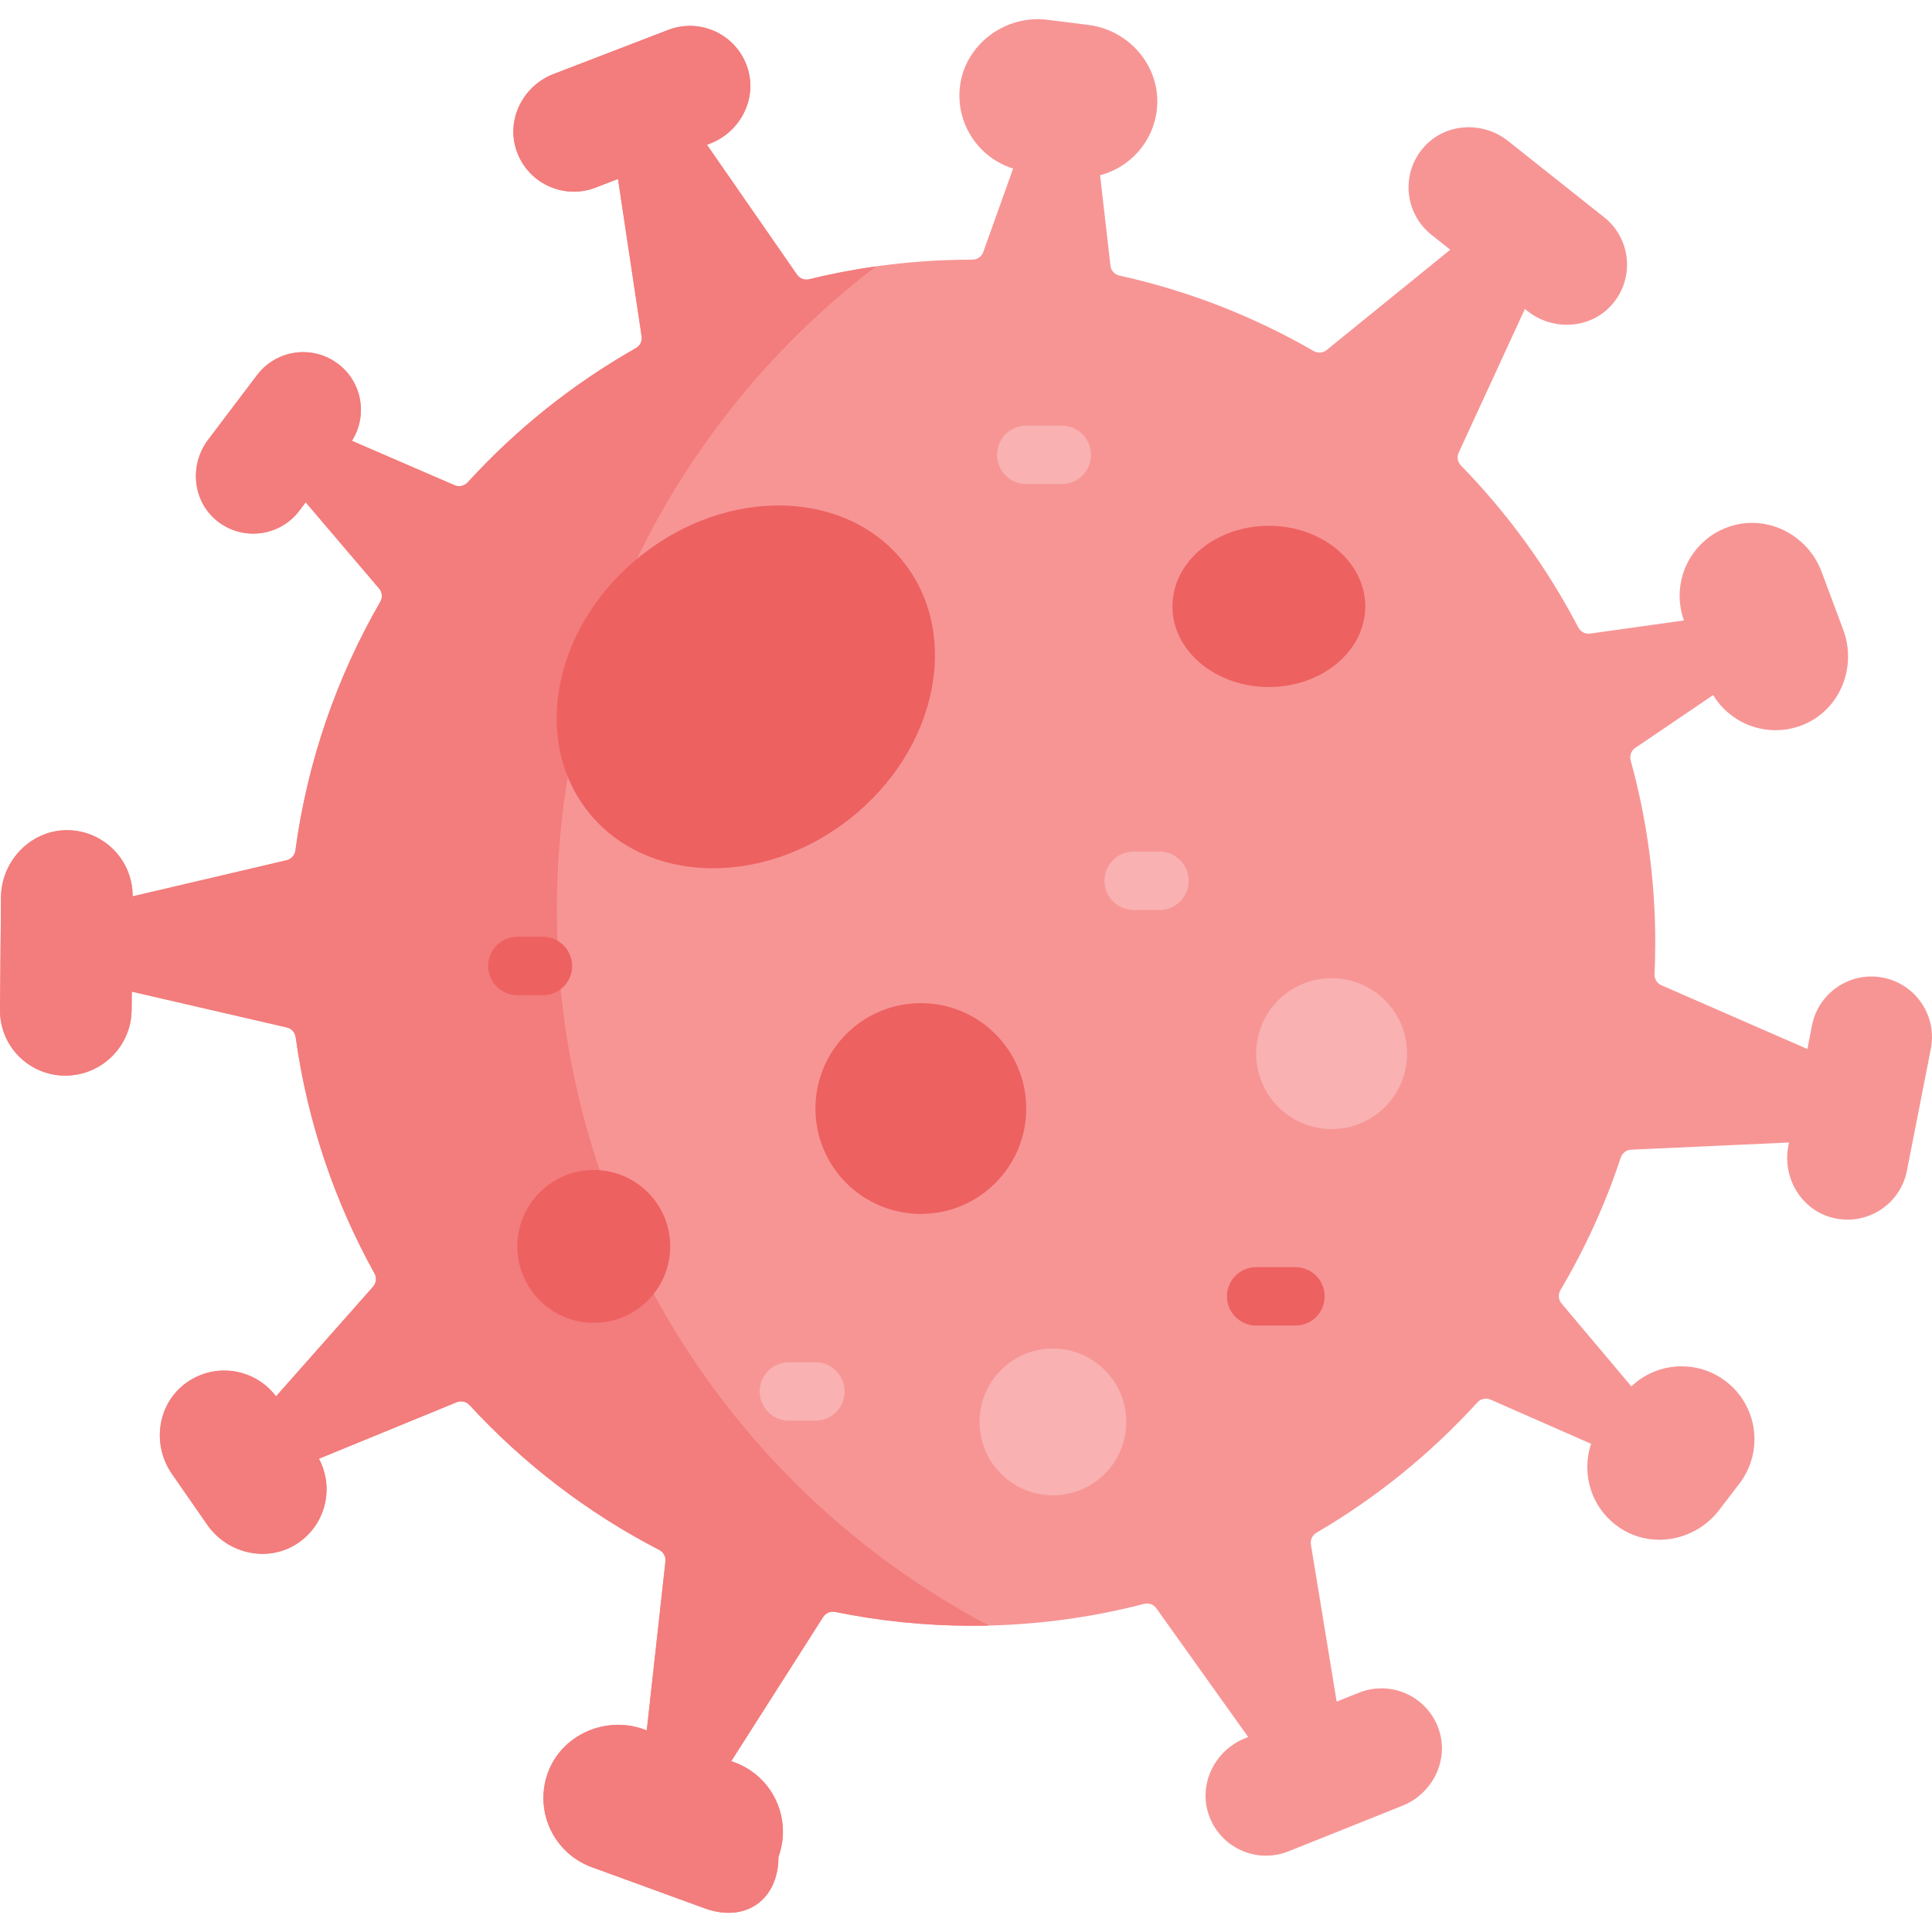
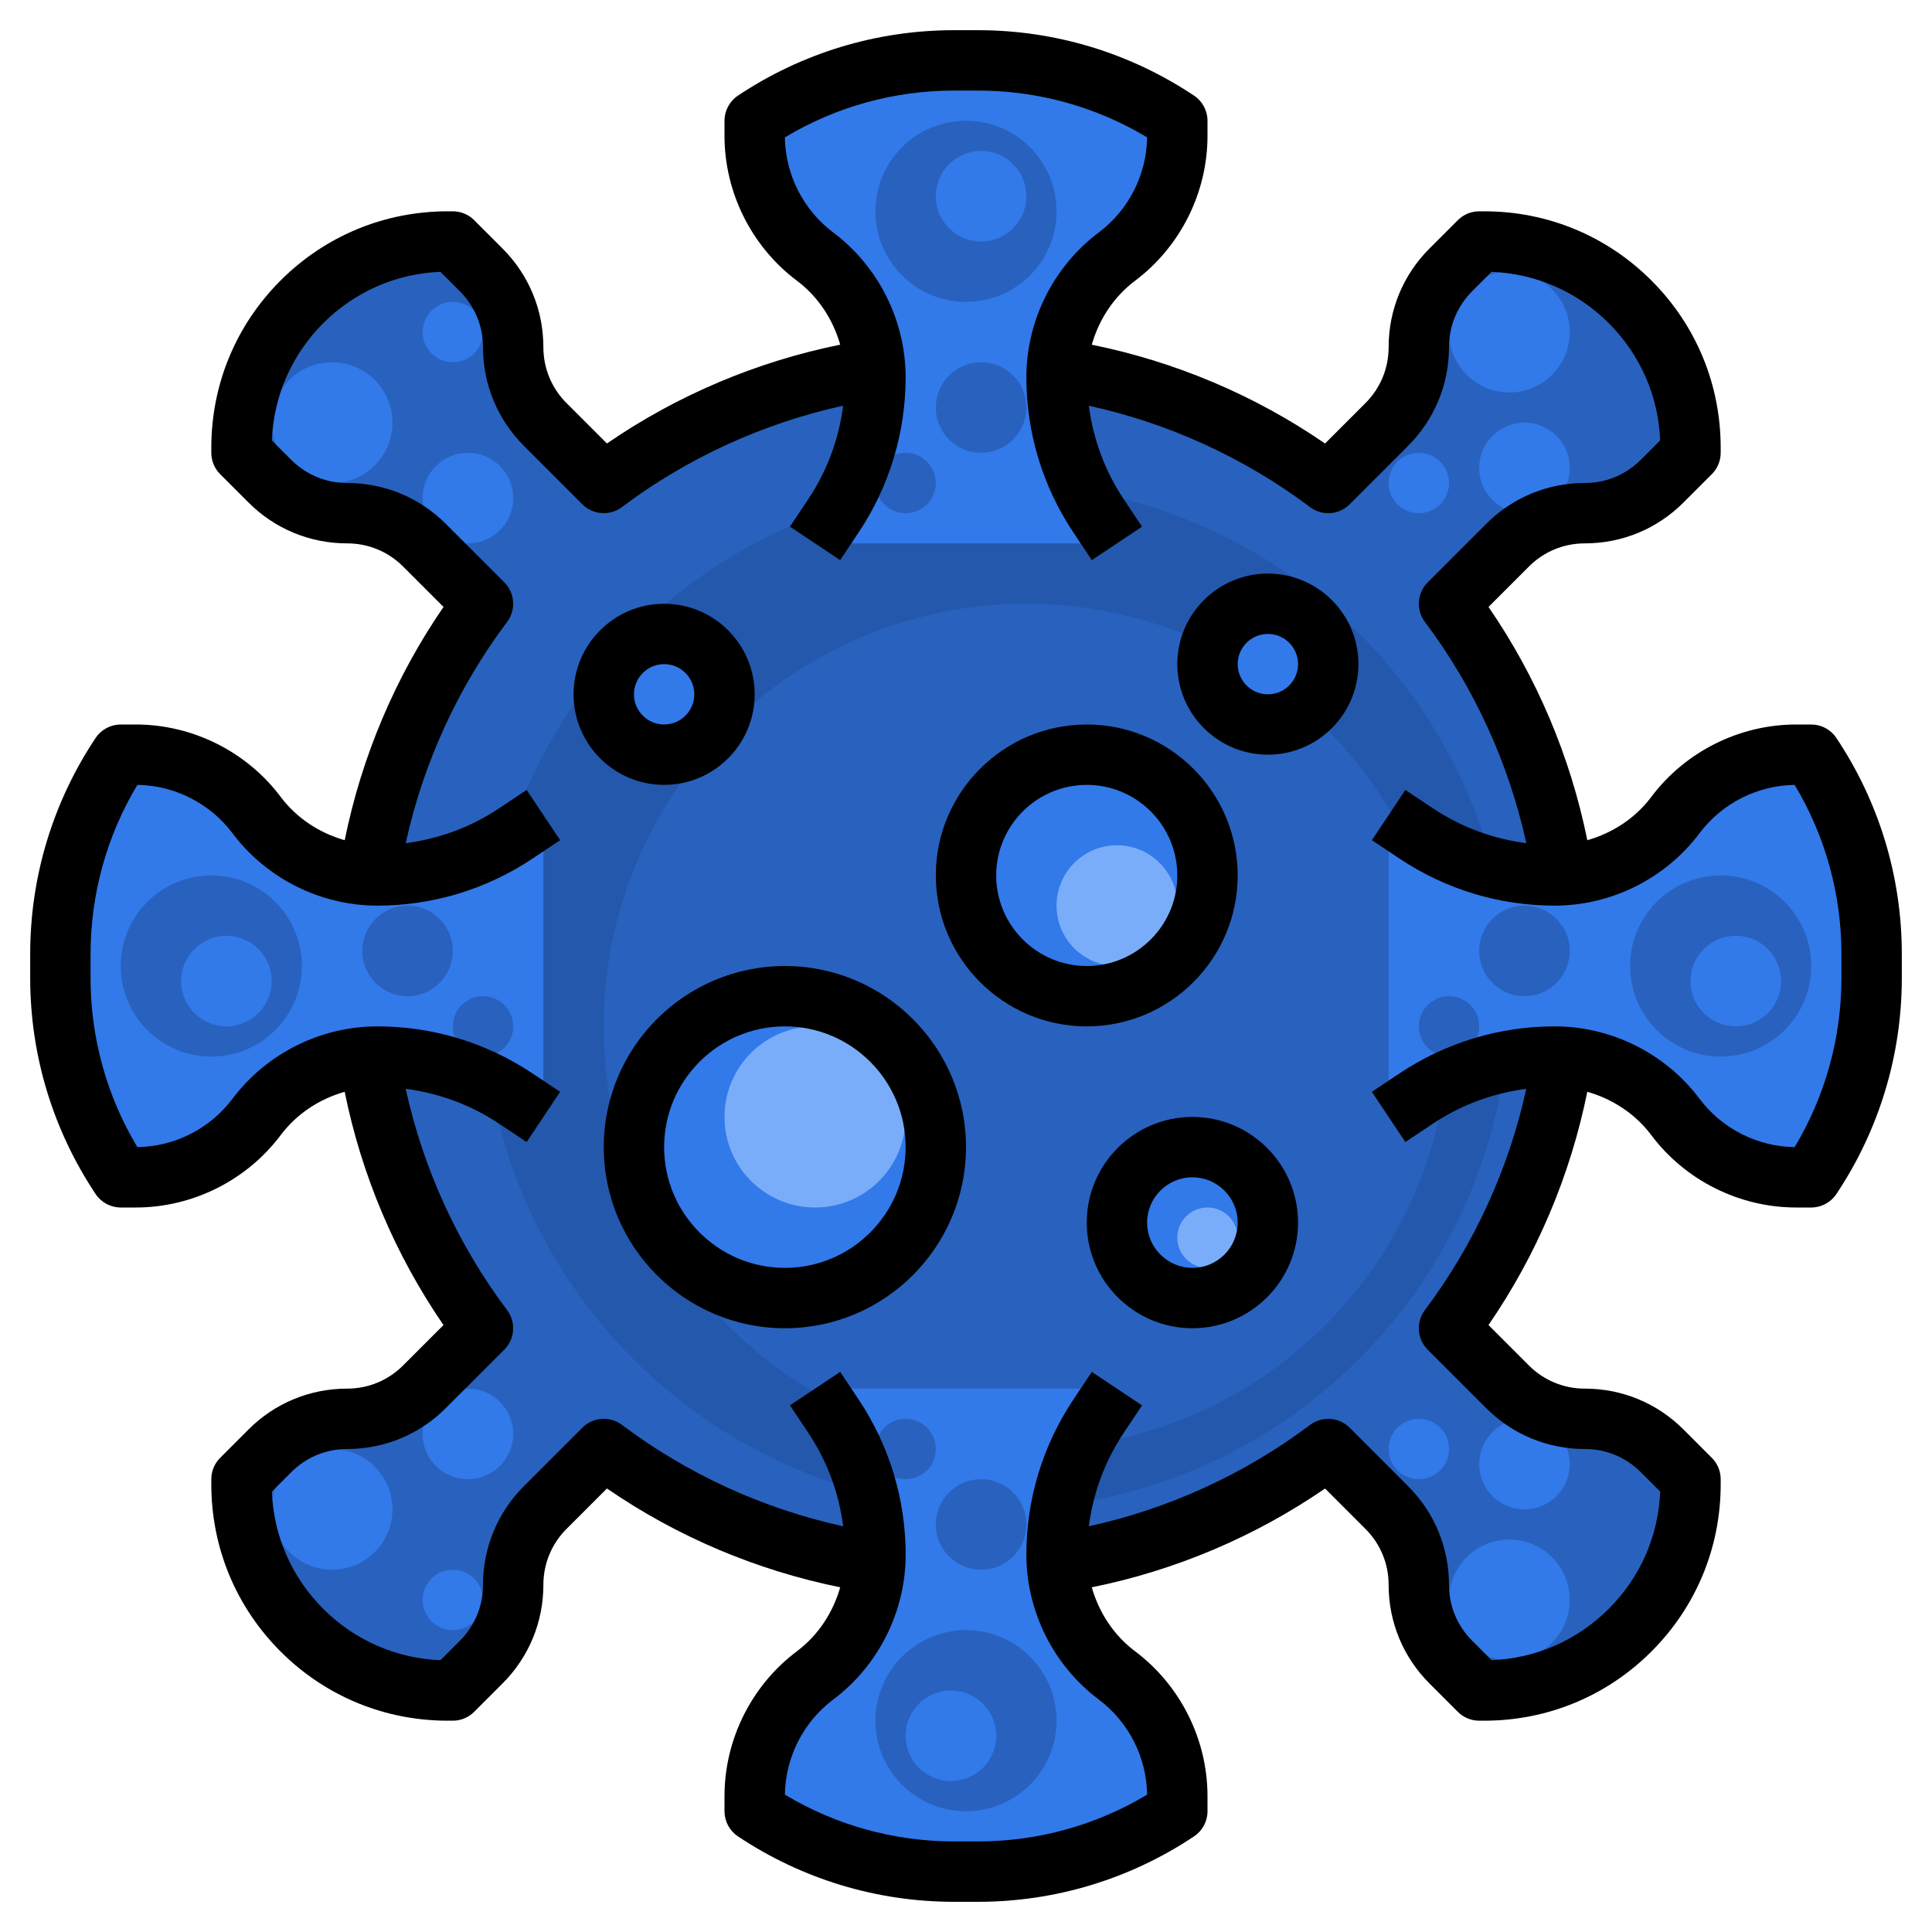
- <svg xmlns="http://www.w3.org/2000/svg" id="Capa_1" enable-background="new 0 0 495.974 495.974" height="512" viewBox="0 0 495.974 495.974" width="512">
+ <svg xmlns="http://www.w3.org/2000/svg" id="Layer_3" enable-background="new 0 0 64 64" height="512" viewBox="0 0 64 64" width="512">
  <g>
-     <g>
-       <g id="XMLID_427_">
-         <g>
-           <path d="m483.411 250.977c8.43 1.66 13.92 9.83 12.27 18.25l-6.15 31.32c-1.7 8.67-10.3 14.23-18.98 12.1-8.13-1.99-13.06-10.3-11.45-18.51l.17-.84-40.54 1.85c-1.22.05-2.28.86-2.66 2.03-3.96 11.96-9.17 23.36-15.48 34.02-.64 1.08-.54 2.45.27 3.41l17.93 21.3c3.56-3.39 8.21-5.15 12.91-5.15 3.96 0 7.96 1.25 11.35 3.85 8.21 6.28 9.77 18.03 3.49 26.25l-5.2 6.79c-6.1 7.98-17.47 10.12-25.75 4.41-7.13-4.91-9.71-13.74-7.13-21.41l-25.83-11.35c-1.17-.51-2.52-.21-3.37.73-11.96 13.13-25.88 24.43-41.3 33.45-1.06.62-1.63 1.82-1.43 3.03l6.61 40.32 5.72-2.29c8.21-3.28 17.55.92 20.48 9.37 2.74 7.91-1.56 16.56-9.33 19.66l-29.23 11.7c-8.2 3.28-17.54-.92-20.47-9.37-2.74-7.91 1.56-16.56 9.33-19.67l.79-.31-23.58-33.04c-.71-1-1.96-1.44-3.15-1.13-14.09 3.65-28.87 5.61-44.11 5.61-12.06 0-23.82-1.23-35.19-3.55-1.2-.24-2.43.27-3.09 1.3l-23.59 37.01.83.3c7.68 2.8 12.44 10.05 12.44 17.77 0 2.16-.37 4.35-1.15 6.49 0 11.07-8.51 17.03-18.91 13.23l-28.99-10.57c-9.7-3.53-14.76-14.18-11.41-23.91 3.44-10.03 14.87-15.09 24.83-11.46l.67.24 4.8-43.37c.14-1.22-.5-2.38-1.59-2.95-18.36-9.48-34.83-22.11-48.7-37.18-.84-.91-2.15-1.21-3.29-.74l-35.38 14.51c4 7.48 1.75 16.96-5.55 21.76-7.62 5.01-17.91 2.68-23.11-4.8l-9.06-13.05c-5.07-7.29-3.89-17.45 3.09-22.95 7.44-5.86 18.05-4.34 23.62 3.03l24.92-28.16c.83-.94.97-2.3.36-3.39-10.23-18.44-17.23-38.92-20.24-60.67-.17-1.22-1.06-2.21-2.25-2.48l-39.82-9.2-.04 4.67c-.04 4.67-1.96 8.9-5.05 11.95-3.08 3.06-7.32 4.94-12 4.94-9.3 0-16.83-7.59-16.74-16.89l.26-28.93c.08-9.46 7.9-17.43 17.35-17.18 9.17.24 16.49 7.78 16.44 16.98l39.53-9.27c1.2-.28 2.09-1.27 2.25-2.49 3.1-23 10.67-44.59 21.8-63.87.62-1.08.51-2.43-.3-3.39l-18.85-22.14-1.64 2.16c-5.08 6.72-14.78 7.89-21.33 2.44-6.14-5.12-6.89-14.3-2.07-20.67l12.56-16.6c2.92-3.85 7.35-5.88 11.84-5.88 3.11 0 6.25.98 8.93 3 6.21 4.69 7.67 13.31 3.57 19.77l26.36 11.4c1.16.5 2.5.2 3.36-.73 12.44-13.64 27.01-25.3 43.19-34.47 1.06-.61 1.65-1.8 1.47-3.01l-6.07-40.41-5.76 2.22c-8.24 3.17-17.53-1.16-20.34-9.64-2.64-7.95 1.78-16.54 9.59-19.54l29.38-11.3c8.25-3.17 17.53 1.15 20.34 9.64 2.64 7.94-1.77 16.53-9.59 19.54l-.79.3 23.12 33.34c.7 1.01 1.94 1.47 3.13 1.18 13.42-3.29 27.43-5.03 41.86-5.03h.02c1.26 0 2.39-.77 2.81-1.96l7.66-21.42c-8.87-2.78-14.78-11.53-13.65-21.07 1.29-10.81 11.64-18.49 22.45-17.13l10.52 1.32c10.72 1.35 18.76 10.95 17.59 21.7-.92 8.37-6.94 14.89-14.58 16.89l2.66 23.22c.14 1.25 1.07 2.27 2.31 2.54 17.78 3.91 34.55 10.52 49.85 19.37 1.07.61 2.39.52 3.34-.26l31.73-25.75-4.82-3.83c-6.93-5.5-7.91-15.69-2.03-22.42 5.5-6.31 15.15-6.87 21.7-1.66l24.65 19.57c6.93 5.49 7.91 15.69 2.03 22.42-5.5 6.3-15.15 6.86-21.7 1.66l-.67-.53-16.99 36.89c-.52 1.11-.28 2.42.58 3.3 11.96 12.25 22.14 26.25 30.12 41.57.58 1.11 1.79 1.74 3.03 1.57l24.09-3.37c-3.54-9.88 1.71-20.83 11.81-24.14 9.63-3.16 20.01 2.19 23.55 11.69l5.55 14.88c3.5 9.41-.7 20.18-9.9 24.18-8.82 3.83-18.77.37-23.51-7.45l-19.99 13.56c-1.05.71-1.52 2.01-1.18 3.23 4.11 14.9 6.31 30.58 6.31 46.78 0 2.71-.06 5.4-.19 8.07-.05 1.23.64 2.36 1.76 2.85l37.48 16.37 1.18-6.05c1.66-8.43 9.83-13.92 18.25-12.27z" fill="#f79595" />
-         </g>
-       </g>
-       <ellipse cx="325.731" cy="155.677" fill="#ee6161" rx="24.756" ry="20.699" />
-       <circle cx="236.394" cy="284.578" fill="#ee6161" r="27.059" />
-       <circle cx="341.851" cy="270.481" fill="#f9b1b1" r="19.374" />
-       <circle cx="270.299" cy="365.029" fill="#f9b1b1" r="18.836" />
-       <g>
-         <path d="m142.955 233.609c0-67.408 32.157-127.319 81.946-165.228-5.813.82-11.552 1.928-17.17 3.306-1.19.29-2.43-.17-3.13-1.18l-23.12-33.34.79-.3c7.82-3.01 12.23-11.6 9.59-19.54-2.81-8.49-12.09-12.81-20.34-9.64l-29.38 11.3c-7.81 3-12.23 11.59-9.59 19.54 2.81 8.48 12.1 12.81 20.34 9.64l5.76-2.22 6.07 40.41c.18 1.21-.41 2.4-1.47 3.01-16.18 9.17-30.75 20.83-43.19 34.47-.86.93-2.2 1.23-3.36.73l-26.36-11.4c4.1-6.46 2.64-15.08-3.57-19.77-2.68-2.02-5.82-3-8.93-3-4.49 0-8.92 2.03-11.84 5.88l-12.56 16.6c-4.82 6.37-4.07 15.55 2.07 20.67 6.55 5.45 16.25 4.28 21.33-2.44l1.64-2.16 18.85 22.14c.81.96.92 2.31.3 3.39-11.13 19.28-18.7 40.87-21.8 63.87-.16 1.22-1.05 2.21-2.25 2.49l-39.53 9.27c.05-9.2-7.27-16.74-16.44-16.98-9.45-.25-17.27 7.72-17.35 17.18l-.26 28.93c-.09 9.3 7.44 16.89 16.74 16.89 4.68 0 8.92-1.88 12-4.94 3.09-3.05 5.01-7.28 5.05-11.95l.04-4.67 39.82 9.2c1.19.27 2.08 1.26 2.25 2.48 3.01 21.75 10.01 42.23 20.24 60.67.61 1.09.47 2.45-.36 3.39l-24.92 28.16c-5.57-7.37-16.18-8.89-23.62-3.03-6.98 5.5-8.16 15.66-3.09 22.95l9.06 13.05c5.2 7.48 15.49 9.81 23.11 4.8 7.3-4.8 9.55-14.28 5.55-21.76l35.38-14.51c1.14-.47 2.45-.17 3.29.74 13.87 15.07 30.34 27.7 48.7 37.18 1.09.57 1.73 1.73 1.59 2.95l-4.8 43.37-.67-.24c-9.96-3.63-21.39 1.43-24.83 11.46-3.35 9.73 1.71 20.38 11.41 23.91l28.99 10.57c10.4 3.8 18.91-2.16 18.91-13.23.78-2.14 1.15-4.33 1.15-6.49 0-7.72-4.76-14.97-12.44-17.77l-.83-.3 23.59-37.01c.66-1.03 1.89-1.54 3.09-1.3 11.37 2.32 23.13 3.55 35.19 3.55 1.419 0 2.861-.018 4.272-.051-65.927-34.765-110.908-103.985-110.908-183.697z" fill="#f37c7c" />
-       </g>
-       <circle cx="152.438" cy="319.972" fill="#ee6161" r="19.622" />
-       <g>
-         <path d="m297.66 233.609h-6.63c-4.143 0-7.5-3.358-7.5-7.5s3.357-7.5 7.5-7.5h6.63c4.143 0 7.5 3.358 7.5 7.5s-3.357 7.5-7.5 7.5z" fill="#f9b1b1" />
-       </g>
-       <g>
-         <path d="m209.334 364.709h-6.812c-4.143 0-7.5-3.358-7.5-7.5s3.357-7.5 7.5-7.5h6.812c4.143 0 7.5 3.358 7.5 7.5s-3.357 7.5-7.5 7.5z" fill="#f9b1b1" />
-       </g>
-       <g>
-         <path d="m139.377 255.487h-6.562c-4.143 0-7.5-3.358-7.5-7.5s3.357-7.5 7.5-7.5h6.562c4.143 0 7.5 3.358 7.5 7.5s-3.357 7.5-7.5 7.5z" fill="#ee6161" />
-       </g>
-       <g>
-         <path d="m272.584 124.27h-9.132c-4.143 0-7.5-3.358-7.5-7.5s3.357-7.5 7.5-7.5h9.132c4.143 0 7.5 3.358 7.5 7.5s-3.357 7.5-7.5 7.5z" fill="#f9b1b1" />
-       </g>
-       <g>
-         <path d="m332.561 340.294h-10.084c-4.143 0-7.5-3.358-7.5-7.5s3.357-7.5 7.5-7.5h10.084c4.143 0 7.5 3.358 7.5 7.5s-3.358 7.5-7.5 7.5z" fill="#ee6161" />
-       </g>
+     <path d="m29 51.776c-3.343-.503-6.415-1.833-9.001-3.776 0 0-1.939 1.938-1.939 1.938-.678.68-1.06 1.602-1.06 2.562 0 .96-.382 1.882-1.061 2.561l-.939.939h-.172c-1.811 0-3.548-.719-4.828-2-1.281-1.281-2-3.017-2-4.828v-.172l.939-.939c.679-.679 1.601-1.061 2.561-1.061.96 0 1.882-.382 2.561-1.061 0 0 1.939-1.939 1.939-1.938-1.943-2.586-3.273-5.658-3.776-9.001v-6c.503-3.343 1.833-6.415 3.776-9.001 0 0-1.939-1.939-1.939-1.939-.679-.678-1.601-1.06-2.561-1.06-.96 0-1.882-.382-2.561-1.061l-.939-.939v-.172c0-1.811.719-3.548 2-4.828 1.281-1.281 3.017-2 4.828-2h.172l.939.939c.679.679 1.061 1.601 1.061 2.561 0 .96.382 1.882 1.061 2.561 0 0 1.939 1.939 1.939 1.939 2.586-1.943 5.658-3.273 9.001-3.776h6c3.343.503 6.415 1.833 9.001 3.776 0 0 1.939-1.939 1.939-1.939.677-.679 1.059-1.601 1.059-2.561 0-.96.382-1.882 1.061-2.561l.939-.939h.172c1.811 0 3.548.719 4.828 2 1.281 1.281 2 3.017 2 4.828v.172l-.939.939c-.679.679-1.601 1.061-2.561 1.061-.96 0-1.882.382-2.561 1.061 0 0-1.939 1.939-1.938 1.939 1.943 2.586 3.273 5.658 3.776 9.001v6c-.503 3.343-1.833 6.415-3.776 9.001 0 0 1.939 1.939 1.939 1.939.678.677 1.6 1.059 2.56 1.059.96 0 1.882.382 2.561 1.061l.939.939v.172c0 1.811-.719 3.548-2 4.828-1.281 1.281-3.017 2-4.828 2h-.172l-.939-.939c-.679-.679-1.061-1.601-1.061-2.561 0-.96-.382-1.882-1.061-2.561 0 0-1.939-1.939-1.939-1.939-2.586 1.943-5.658 3.273-9.001 3.776" fill="#2862be" />
+     <circle cx="33" cy="33" fill="#2458ad" r="17" />
+     <circle cx="34" cy="34" fill="#2862be" r="14" />
+     <path d="m27 18 .613-.92c.904-1.356 1.387-2.95 1.387-4.58 0-1.574-.741-3.056-2-4-1.259-.944-2-2.426-2-4v-.5c1.956-1.304 4.255-2 6.606-2h.79c2.35 0 4.648.696 6.604 2v.5c0 1.574-.741 3.056-2 4-1.259.944-2 2.426-2 4 0 1.63.483 3.224 1.387 4.58l.613.92" fill="#3279ea" />
+     <path d="m27 46 .613.92c.904 1.356 1.387 2.95 1.387 4.58 0 1.574-.741 3.056-2 4-1.259.944-2 2.426-2 4v.5c1.956 1.304 4.255 2 6.606 2h.79c2.351 0 4.649-.696 6.605-2v-.5c0-1.574-.741-3.056-2-4-1.259-.944-2-2.426-2-4 0-1.63.483-3.224 1.387-4.58l.612-.92" fill="#3279ea" />
+     <path d="m18 37-.92-.613c-1.356-.904-2.95-1.387-4.58-1.387-1.574 0-3.056.741-4 2-.944 1.259-2.426 2-4 2h-.5c-1.304-1.956-2-4.255-2-6.606v-.79c0-2.35.696-4.648 2-6.604h.5c1.574 0 3.056.741 4 2 .944 1.259 2.426 2 4 2 1.63 0 3.224-.483 4.58-1.387l.92-.613" fill="#3279ea" />
+     <path d="m46 37 .92-.613c1.356-.904 2.95-1.387 4.58-1.387 1.574 0 3.056.741 4 2 .944 1.259 2.426 2 4 2h.5c1.304-1.956 2-4.255 2-6.606v-.79c0-2.351-.696-4.649-2-6.605h-.5c-1.574 0-3.056.741-4 2-.944 1.259-2.426 2-4 2-1.63 0-3.224-.483-4.58-1.387l-.92-.612" fill="#3279ea" />
+     <circle cx="22" cy="23" fill="#3279ea" r="2" />
+     <circle cx="36" cy="29" fill="#3279ea" r="4" />
+     <circle cx="26" cy="38" fill="#3279ea" r="5" />
+     <circle cx="39.5" cy="40.5" fill="#3279ea" r="2.5" />
+     <circle cx="42" cy="22" fill="#3279ea" r="2" />
+     <circle cx="11" cy="14" fill="#3279ea" r="2" />
+     <g fill="#2862be">
+       <circle cx="32" cy="7" r="3" />
+       <circle cx="30" cy="16" r="1" />
+       <circle cx="32.5" cy="13.5" r="1.5" />
+       <circle cx="32" cy="57" r="3" />
+       <circle cx="30" cy="48" r="1" />
+       <circle cx="32.5" cy="50.5" r="1.5" />
+       <circle cx="7" cy="32" r="3" />
+       <circle cx="16" cy="34" r="1" />
+       <circle cx="13.5" cy="31.5" r="1.5" />
+       <circle cx="57" cy="32" r="3" />
+       <circle cx="48" cy="34" r="1" />
+       <circle cx="50.5" cy="31.5" r="1.5" />
    </g>
-     <ellipse cx="191.541" cy="176.377" fill="#ee6161" rx="51.654" ry="43.139" transform="matrix(.785 -.619 .619 .785 -68.073 156.437)" />
+     <circle cx="15.5" cy="16.5" fill="#3279ea" r="1.5" />
+     <circle cx="15" cy="11" fill="#3279ea" r="1" />
+     <circle cx="50" cy="11" fill="#3279ea" r="2" />
+     <circle cx="50.5" cy="15.5" fill="#3279ea" r="1.5" />
+     <circle cx="47" cy="16" fill="#3279ea" r="1" />
+     <circle cx="11" cy="50" fill="#3279ea" r="2" />
+     <circle cx="15.5" cy="47.5" fill="#3279ea" r="1.5" />
+     <circle cx="15" cy="53" fill="#3279ea" r="1" />
+     <circle cx="50" cy="53" fill="#3279ea" r="2" />
+     <circle cx="50.5" cy="48.5" fill="#3279ea" r="1.5" />
+     <circle cx="47" cy="48" fill="#3279ea" r="1" />
+     <circle cx="27" cy="37" fill="#7aadf9" r="3" />
+     <circle cx="37" cy="30" fill="#7aadf9" r="2" />
+     <circle cx="40" cy="41" fill="#7aadf9" r="1" />
+     <circle cx="7.5" cy="32.5" fill="#3279ea" r="1.5" />
+     <circle cx="57.5" cy="32.5" fill="#3279ea" r="1.5" />
+     <circle cx="32.5" cy="6.5" fill="#3279ea" r="1.5" />
+     <circle cx="31.5" cy="57.5" fill="#3279ea" r="1.5" />
+     <path d="m60 24h-.5c-1.878 0-3.672.897-4.8 2.4-.529.705-1.284 1.196-2.118 1.433-.558-2.76-1.673-5.401-3.273-7.727l1.338-1.338c.495-.496 1.153-.768 1.853-.768 1.234 0 2.395-.48 3.268-1.354l.939-.939c.188-.187.293-.442.293-.707v-.171c0-2.091-.814-4.057-2.293-5.536s-3.444-2.293-5.536-2.293h-.171c-.265 0-.52.105-.707.293l-.939.939c-.874.873-1.354 2.034-1.354 3.268 0 .7-.272 1.358-.768 1.854l-1.338 1.338c-2.326-1.6-4.967-2.715-7.727-3.273.237-.834.728-1.589 1.433-2.118 1.503-1.129 2.4-2.923 2.4-4.801v-.5c0-.334-.167-.646-.445-.832-2.127-1.418-4.603-2.168-7.16-2.168h-.79c-2.557 0-5.033.75-7.16 2.168-.278.186-.445.498-.445.832v.5c0 1.878.897 3.672 2.4 4.8.705.529 1.196 1.284 1.433 2.118-2.76.558-5.401 1.673-7.727 3.273l-1.338-1.338c-.496-.495-.768-1.153-.768-1.853 0-1.234-.48-2.395-1.354-3.268l-.939-.939c-.187-.188-.442-.293-.707-.293h-.171c-2.091 0-4.057.814-5.536 2.293s-2.293 3.444-2.293 5.536v.171c0 .265.105.52.293.707l.939.939c.873.874 2.034 1.354 3.268 1.354.7 0 1.358.272 1.854.768l1.338 1.338c-1.6 2.326-2.715 4.967-3.273 7.727-.835-.238-1.59-.728-2.119-1.433-1.128-1.503-2.922-2.4-4.8-2.4h-.5c-.334 0-.646.167-.832.445-1.418 2.127-2.168 4.603-2.168 7.16v.79c0 2.557.75 5.033 2.168 7.16.186.278.498.445.832.445h.5c1.878 0 3.672-.897 4.8-2.4.529-.705 1.284-1.196 2.118-1.433.558 2.76 1.673 5.401 3.273 7.727l-1.338 1.338c-.495.496-1.153.768-1.853.768-1.234 0-2.395.48-3.268 1.354l-.939.939c-.188.187-.293.442-.293.707v.171c0 2.091.814 4.057 2.293 5.536s3.444 2.293 5.536 2.293h.171c.265 0 .52-.105.707-.293l.939-.939c.874-.873 1.354-2.034 1.354-3.268 0-.7.272-1.358.768-1.854l1.338-1.338c2.326 1.6 4.967 2.715 7.727 3.273-.237.834-.728 1.589-1.433 2.118-1.503 1.127-2.4 2.921-2.4 4.8v.501c0 .334.167.646.445.832 2.127 1.418 4.603 2.168 7.16 2.168h.79c2.557 0 5.033-.75 7.16-2.168.278-.186.445-.498.445-.832v-.5c0-1.878-.897-3.672-2.4-4.8-.705-.529-1.196-1.284-1.433-2.118 2.76-.558 5.401-1.673 7.727-3.273l1.338 1.338c.496.495.768 1.153.768 1.853 0 1.234.48 2.395 1.354 3.268l.939.939c.187.188.442.293.707.293h.171c2.091 0 4.057-.814 5.536-2.293s2.293-3.444 2.293-5.536v-.171c0-.265-.105-.52-.293-.707l-.939-.939c-.873-.874-2.034-1.354-3.268-1.354-.7 0-1.358-.272-1.854-.768l-1.338-1.338c1.6-2.326 2.715-4.967 3.273-7.727.834.237 1.589.728 2.118 1.433 1.127 1.503 2.921 2.4 4.8 2.4h.501c.334 0 .646-.167.832-.445 1.418-2.127 2.168-4.603 2.168-7.16v-.79c0-2.557-.75-5.033-2.168-7.16-.186-.278-.498-.445-.832-.445zm1 8.395c0 1.985-.534 3.912-1.55 5.605-1.234-.016-2.408-.611-3.15-1.6-1.127-1.503-2.921-2.4-4.8-2.4-1.833 0-3.609.538-5.135 1.555l-.92.613 1.109 1.664.92-.613c.933-.622 1.986-1.007 3.086-1.15-.579 2.644-1.727 5.158-3.36 7.331-.299.398-.259.956.093 1.308l1.938 1.938c.874.874 2.035 1.354 3.269 1.354.7 0 1.358.272 1.854.768l.642.642c-.059 1.467-.658 2.839-1.702 3.883s-2.416 1.644-3.883 1.702l-.642-.642c-.497-.495-.769-1.153-.769-1.853 0-1.234-.48-2.395-1.354-3.268l-1.938-1.938c-.352-.352-.909-.392-1.308-.093-2.173 1.633-4.687 2.78-7.331 3.36.143-1.1.528-2.153 1.15-3.086l.613-.92-1.664-1.109-.613.92c-1.017 1.525-1.555 3.301-1.555 5.134 0 1.878.897 3.672 2.4 4.8.989.742 1.584 1.916 1.6 3.15-1.693 1.016-3.62 1.55-5.604 1.55h-.79c-1.985 0-3.912-.534-5.605-1.55.016-1.234.611-2.408 1.6-3.15 1.503-1.127 2.4-2.921 2.4-4.8 0-1.833-.538-3.609-1.555-5.135l-.613-.92-1.664 1.109.613.92c.622.933 1.007 1.986 1.15 3.086-2.644-.579-5.158-1.727-7.331-3.36-.399-.299-.957-.259-1.308.093l-1.938 1.938c-.875.874-1.355 2.035-1.355 3.269 0 .7-.272 1.358-.768 1.854l-.642.642c-1.467-.059-2.839-.658-3.883-1.702s-1.644-2.416-1.702-3.883l.642-.642c.495-.497 1.153-.769 1.853-.769 1.234 0 2.395-.48 3.268-1.354l1.938-1.938c.352-.352.392-.91.093-1.308-1.633-2.173-2.78-4.687-3.36-7.331 1.1.143 2.153.528 3.086 1.15l.92.613 1.109-1.664-.92-.613c-1.525-1.017-3.301-1.555-5.134-1.555-1.878 0-3.672.897-4.8 2.4-.742.989-1.916 1.584-3.15 1.6-1.016-1.694-1.55-3.621-1.55-5.605v-.79c0-1.984.534-3.911 1.55-5.605 1.234.016 2.408.611 3.15 1.6 1.127 1.503 2.921 2.4 4.8 2.4 1.833 0 3.609-.538 5.135-1.555l.92-.613-1.109-1.664-.92.613c-.933.622-1.986 1.007-3.086 1.15.579-2.644 1.727-5.158 3.36-7.331.299-.398.259-.956-.093-1.308l-1.938-1.938c-.874-.874-2.035-1.354-3.269-1.354-.7 0-1.358-.272-1.854-.768l-.641-.642c.059-1.467.658-2.839 1.702-3.883s2.416-1.644 3.883-1.702l.642.642c.496.495.768 1.153.768 1.853 0 1.234.48 2.395 1.354 3.268l1.938 1.938c.351.352.909.392 1.308.093 2.173-1.633 4.687-2.78 7.331-3.36-.143 1.1-.528 2.153-1.15 3.086l-.613.92 1.664 1.109.613-.92c1.017-1.525 1.555-3.301 1.555-5.134 0-1.878-.897-3.672-2.4-4.8-.989-.742-1.584-1.916-1.6-3.15 1.694-1.016 3.621-1.55 5.605-1.55h.79c1.984 0 3.911.534 5.605 1.55-.016 1.234-.611 2.408-1.6 3.15-1.503 1.127-2.4 2.921-2.4 4.8 0 1.833.538 3.609 1.555 5.135l.613.92 1.664-1.109-.613-.92c-.622-.933-1.007-1.986-1.15-3.086 2.644.579 5.158 1.727 7.331 3.36.399.299.956.259 1.308-.093l1.938-1.938c.874-.874 1.354-2.035 1.354-3.269 0-.7.272-1.358.768-1.854l.642-.642c1.467.059 2.839.658 3.883 1.702s1.644 2.416 1.702 3.883l-.642.642c-.495.497-1.153.769-1.853.769-1.234 0-2.395.48-3.268 1.354l-1.938 1.938c-.352.352-.392.91-.093 1.308 1.633 2.173 2.78 4.687 3.36 7.331-1.1-.143-2.153-.528-3.086-1.15l-.92-.613-1.109 1.664.92.613c1.525 1.017 3.301 1.555 5.134 1.555 1.878 0 3.672-.897 4.8-2.4.742-.989 1.916-1.584 3.15-1.6 1.016 1.693 1.55 3.62 1.55 5.604z" />
+     <path d="m25 23c0-1.654-1.346-3-3-3s-3 1.346-3 3 1.346 3 3 3 3-1.346 3-3zm-4 0c0-.551.449-1 1-1s1 .449 1 1-.449 1-1 1-1-.449-1-1z" />
+     <path d="m41 29c0-2.757-2.243-5-5-5s-5 2.243-5 5 2.243 5 5 5 5-2.243 5-5zm-8 0c0-1.654 1.346-3 3-3s3 1.346 3 3-1.346 3-3 3-3-1.346-3-3z" />
+     <path d="m26 32c-3.309 0-6 2.691-6 6s2.691 6 6 6 6-2.691 6-6-2.691-6-6-6zm0 10c-2.206 0-4-1.794-4-4s1.794-4 4-4 4 1.794 4 4-1.794 4-4 4z" />
+     <path d="m39.5 37c-1.93 0-3.5 1.57-3.5 3.5s1.57 3.5 3.5 3.5 3.5-1.57 3.5-3.5-1.57-3.5-3.5-3.5zm0 5c-.827 0-1.5-.673-1.5-1.5s.673-1.5 1.5-1.5 1.5.673 1.5 1.5-.673 1.5-1.5 1.5z" />
+     <path d="m42 19c-1.654 0-3 1.346-3 3s1.346 3 3 3 3-1.346 3-3-1.346-3-3-3zm0 4c-.551 0-1-.449-1-1s.449-1 1-1 1 .449 1 1-.449 1-1 1z" />
  </g>
</svg>
